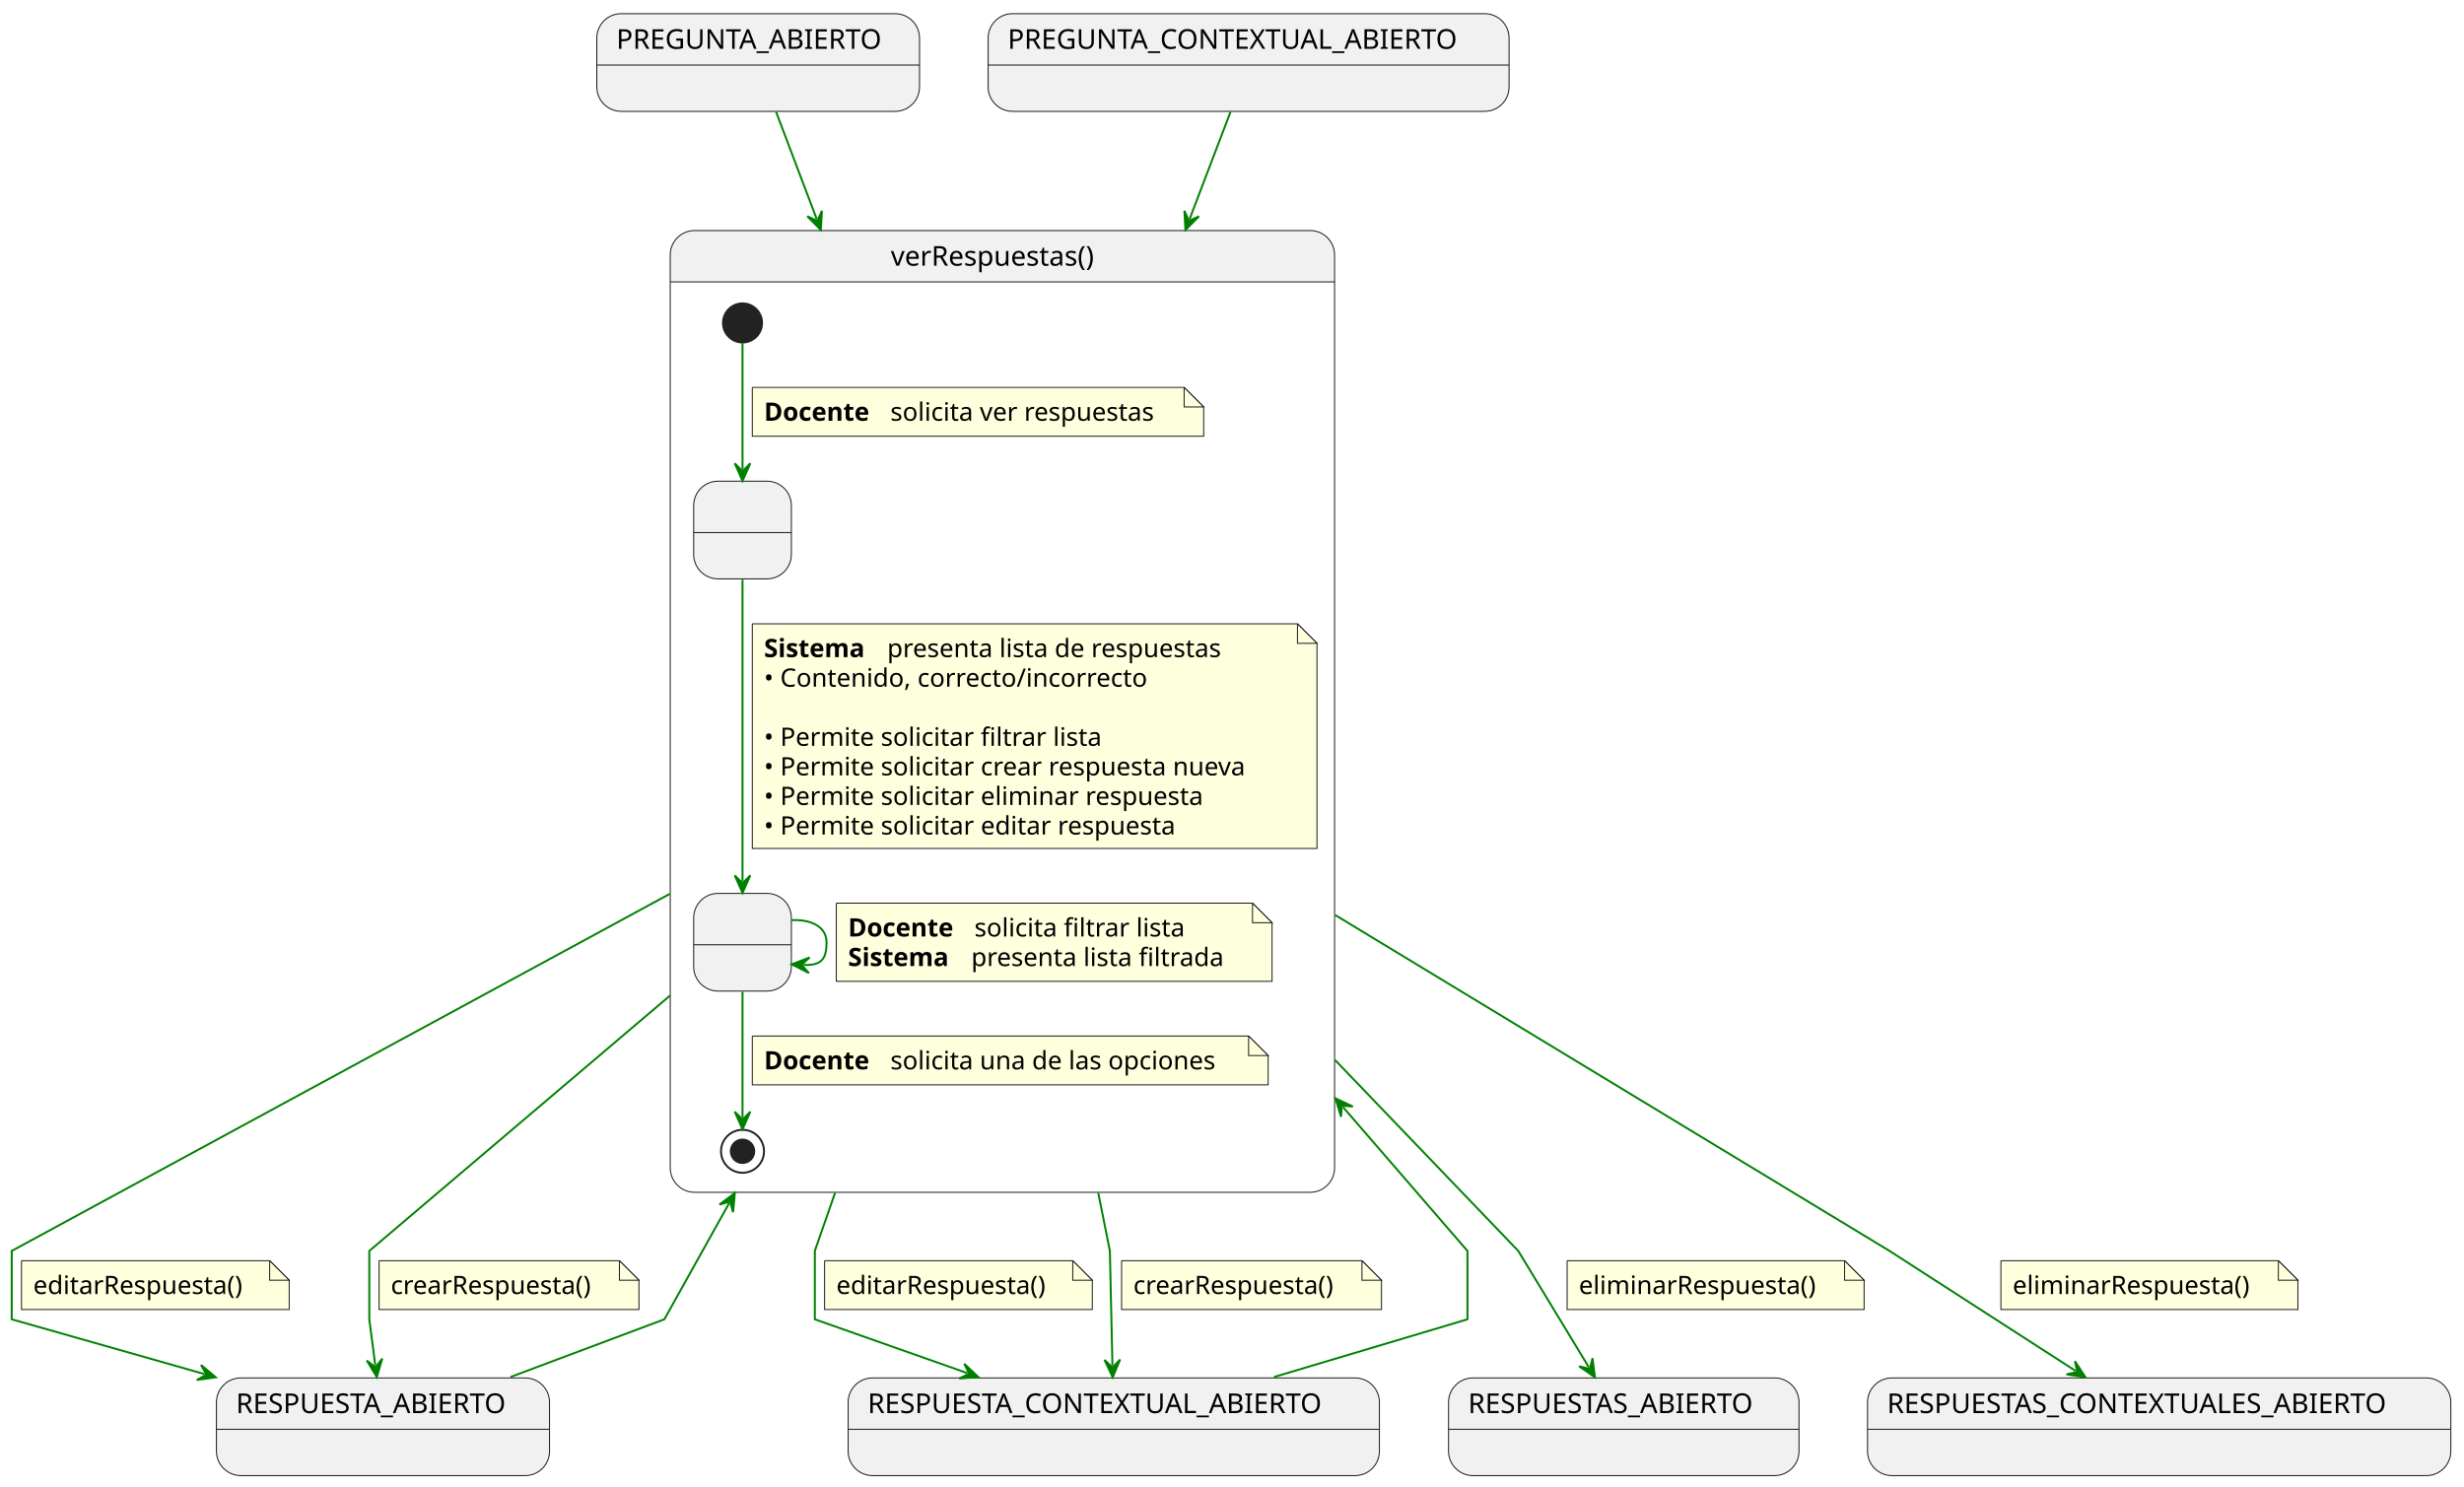
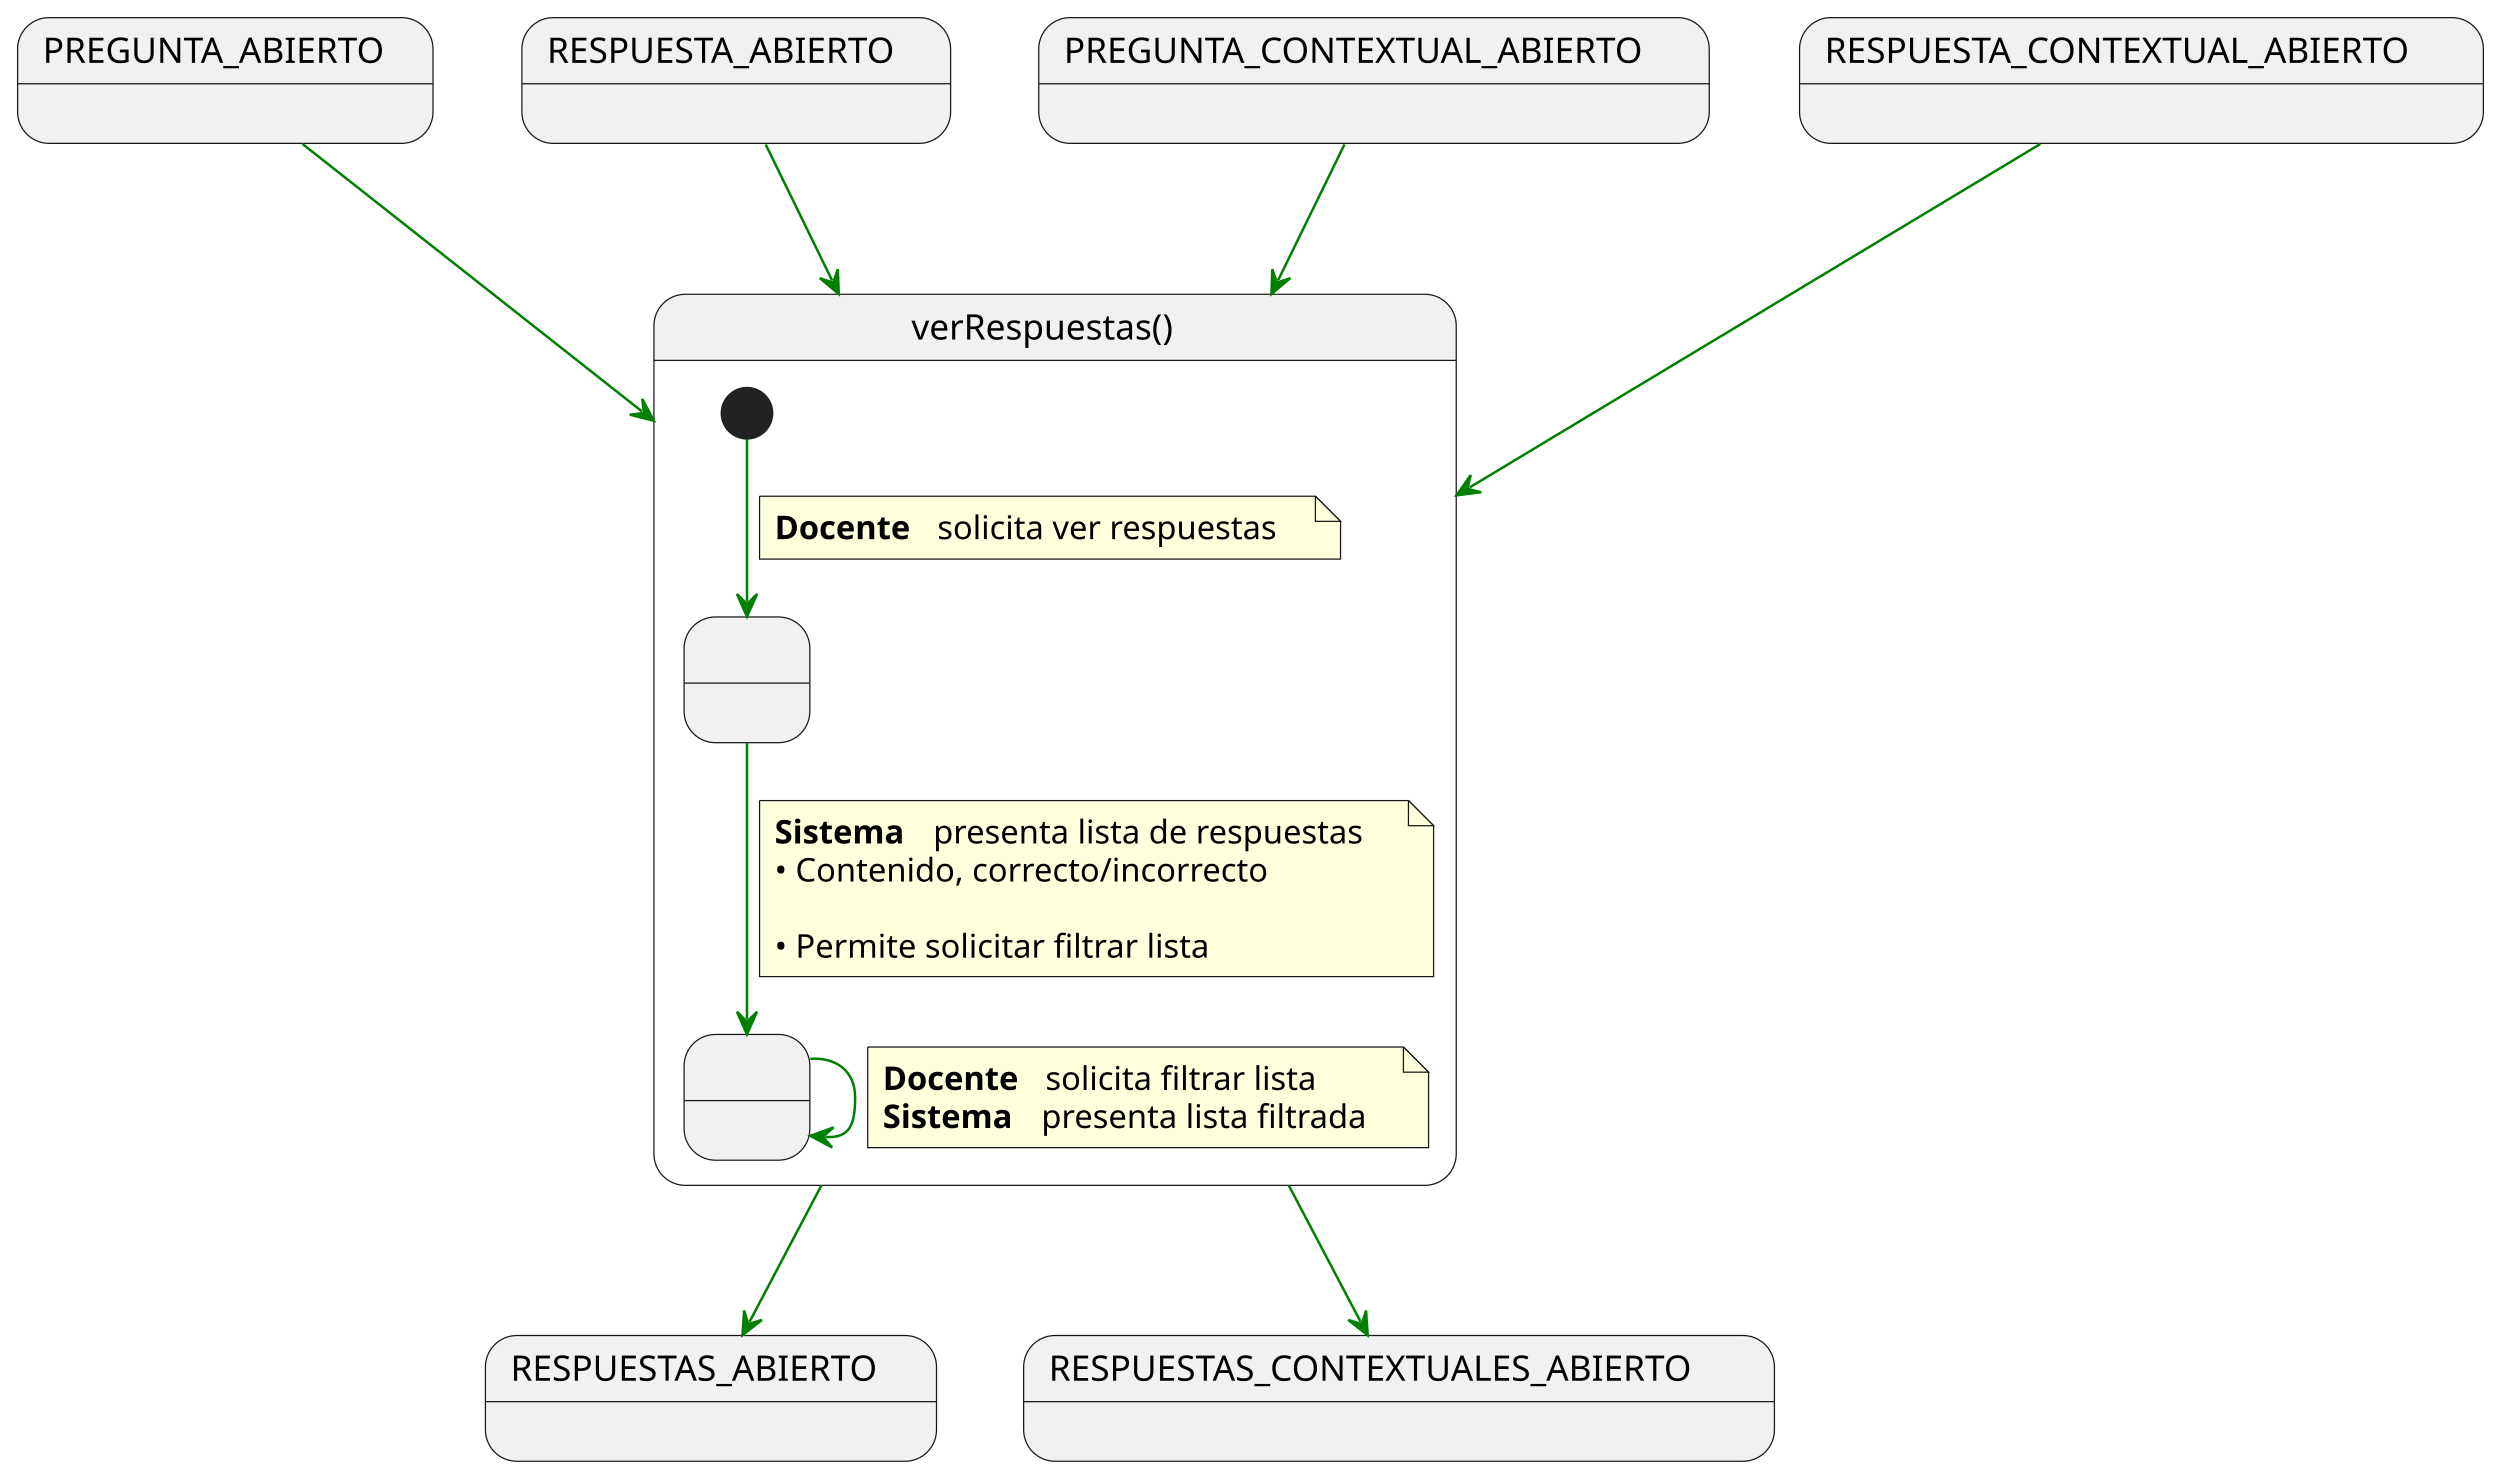
- <svg xmlns="http://www.w3.org/2000/svg" contentStyleType="text/css" data-diagram-type="STATE" height="761px" preserveAspectRatio="none" style="width:1261px;height:761px;background:#FFFFFF;" version="1.1" viewBox="0 0 1261 761" width="1261px" zoomAndPan="magnify">
+ <svg xmlns="http://www.w3.org/2000/svg" contentStyleType="text/css" data-diagram-type="STATE" height="587px" preserveAspectRatio="none" style="width:994px;height:587px;background:#FFFFFF;" version="1.1" viewBox="0 0 994 587" width="994px" zoomAndPan="magnify">
  <defs />
  <g>
-     <path d="M355.5,118 L670.5,118 A12.5,12.5 0 0 1 683,130.5 L683,144.297 L343,144.297 L343,130.5 A12.5,12.5 0 0 1 355.5,118" fill="#F1F1F1" />
-     <rect fill="none" height="492.297" rx="12.5" ry="12.5" style="stroke:#181818;stroke-width:0.5;" width="340" x="343" y="118" />
-     <line style="stroke:#181818;stroke-width:0.5;" x1="343" x2="683" y1="144.297" y2="144.297" />
-     <text fill="#000000" font-family="sans-serif" font-size="14" lengthAdjust="spacing" textLength="114.242" x="455.879" y="135.995">verRespuestas()</text>
+     <path d="M272.5,117 L566.5,117 A12.5,12.5 0 0 1 579,129.5 L579,143.297 L260,143.297 L260,129.5 A12.5,12.5 0 0 1 272.5,117" fill="#F1F1F1" />
+     <rect fill="none" height="354.297" rx="12.5" ry="12.5" style="stroke:#181818;stroke-width:0.5;" width="319" x="260" y="117" />
+     <line style="stroke:#181818;stroke-width:0.5;" x1="260" x2="579" y1="143.297" y2="143.297" />
+     <text fill="#000000" font-family="sans-serif" font-size="14" lengthAdjust="spacing" textLength="114.242" x="362.379" y="134.995">verRespuestas()</text>
    <g id="verRespuestas.MostrandoRespuestas">
-       <rect fill="#F1F1F1" height="50" rx="12.5" ry="12.5" style="stroke:#181818;stroke-width:0.5;" width="50" x="355" y="246.297" />
-       <line style="stroke:#181818;stroke-width:0.5;" x1="355" x2="405" y1="272.594" y2="272.594" />
-       <text fill="#000000" font-family="sans-serif" font-size="14" lengthAdjust="spacing" textLength="4.45" x="377.775" y="264.292"> </text>
+       <rect fill="#F1F1F1" height="50" rx="12.5" ry="12.5" style="stroke:#181818;stroke-width:0.5;" width="50" x="272" y="245.297" />
+       <line style="stroke:#181818;stroke-width:0.5;" x1="272" x2="322" y1="271.594" y2="271.594" />
+       <text fill="#000000" font-family="sans-serif" font-size="14" lengthAdjust="spacing" textLength="4.45" x="294.775" y="263.292"> </text>
    </g>
    <g id="verRespuestas.FiltrandoRespuestas">
-       <rect fill="#F1F1F1" height="50" rx="12.5" ry="12.5" style="stroke:#181818;stroke-width:0.5;" width="50" x="355" y="457.297" />
-       <line style="stroke:#181818;stroke-width:0.5;" x1="355" x2="405" y1="483.594" y2="483.594" />
-       <text fill="#000000" font-family="sans-serif" font-size="14" lengthAdjust="spacing" textLength="4.45" x="377.775" y="475.292"> </text>
+       <rect fill="#F1F1F1" height="50" rx="12.5" ry="12.5" style="stroke:#181818;stroke-width:0.5;" width="50" x="272" y="411.297" />
+       <line style="stroke:#181818;stroke-width:0.5;" x1="272" x2="322" y1="437.594" y2="437.594" />
+       <text fill="#000000" font-family="sans-serif" font-size="14" lengthAdjust="spacing" textLength="4.45" x="294.775" y="429.292"> </text>
    </g>
-     <ellipse cx="380" cy="165.297" fill="#222222" rx="10" ry="10" style="stroke:#222222;stroke-width:1;" />
-     <ellipse cx="380" cy="589.297" fill="none" rx="11" ry="11" style="stroke:#222222;stroke-width:1;" />
-     <ellipse cx="380" cy="589.297" fill="#222222" rx="6" ry="6" style="stroke:#222222;stroke-width:1;" />
+     <ellipse cx="297" cy="164.297" fill="#222222" rx="10" ry="10" style="stroke:#222222;stroke-width:1;" />
    <g class="link" data-entity-1=".start.verRespuestas" data-entity-2="MostrandoRespuestas" data-source-line="8" data-uid="lnk3" id="link_.start.verRespuestas_MostrandoRespuestas">
-       <path d="M380,175.527 C380,191.237 380,217.657 380,240.167" fill="none" id="*start*verRespuestas-to-MostrandoRespuestas" style="stroke:#008000;stroke-width:1;" />
-       <polygon fill="#008000" points="380,246.167,384,237.167,380,241.167,376,237.167,380,246.167" style="stroke:#008000;stroke-width:1;" />
-       <path d="M385,198.297 L385,223.297 L616,223.297 L616,208.297 L606,198.297 L385,198.297" fill="#FEFFDD" style="stroke:#181818;stroke-width:0.5;" />
-       <path d="M606,198.297 L606,208.297 L616,208.297 L606,198.297" fill="#FEFFDD" style="stroke:#181818;stroke-width:0.5;" />
-       <text fill="#000000" font-family="sans-serif" font-size="13" font-weight="bold" lengthAdjust="spacing" textLength="60.531" x="391" y="215.364">Docente</text>
-       <text fill="#000000" font-family="sans-serif" font-size="13" lengthAdjust="spacing" textLength="146.288" x="455.664" y="215.364">solicita ver respuestas</text>
+       <path d="M297,174.527 C297,190.237 297,216.657 297,239.167" fill="none" id="*start*verRespuestas-to-MostrandoRespuestas" style="stroke:#008000;stroke-width:1;" />
+       <polygon fill="#008000" points="297,245.167,301,236.167,297,240.167,293,236.167,297,245.167" style="stroke:#008000;stroke-width:1;" />
+       <path d="M302,197.297 L302,222.297 L533,222.297 L533,207.297 L523,197.297 L302,197.297" fill="#FEFFDD" style="stroke:#181818;stroke-width:0.5;" />
+       <path d="M523,197.297 L523,207.297 L533,207.297 L523,197.297" fill="#FEFFDD" style="stroke:#181818;stroke-width:0.5;" />
+       <text fill="#000000" font-family="sans-serif" font-size="13" font-weight="bold" lengthAdjust="spacing" textLength="60.531" x="308" y="214.364">Docente</text>
+       <text fill="#000000" font-family="sans-serif" font-size="13" lengthAdjust="spacing" textLength="146.288" x="372.664" y="214.364">solicita ver respuestas</text>
    </g>
    <g class="link" data-entity-1="MostrandoRespuestas" data-entity-2="FiltrandoRespuestas" data-source-line="13" data-uid="lnk4" id="link_MostrandoRespuestas_FiltrandoRespuestas">
-       <path d="M380,296.677 C380,336.957 380,410.897 380,451.067" fill="none" id="MostrandoRespuestas-to-FiltrandoRespuestas" style="stroke:#008000;stroke-width:1;" />
-       <polygon fill="#008000" points="380,457.067,384,448.067,380,452.067,376,448.067,380,457.067" style="stroke:#008000;stroke-width:1;" />
-       <path d="M385,319.297 L385,434.297 L674,434.297 L674,329.297 L664,319.297 L385,319.297" fill="#FEFFDD" style="stroke:#181818;stroke-width:0.5;" />
-       <path d="M664,319.297 L664,329.297 L674,329.297 L664,319.297" fill="#FEFFDD" style="stroke:#181818;stroke-width:0.5;" />
-       <text fill="#000000" font-family="sans-serif" font-size="13" font-weight="bold" lengthAdjust="spacing" textLength="58.906" x="391" y="336.364">Sistema</text>
-       <text fill="#000000" font-family="sans-serif" font-size="13" lengthAdjust="spacing" textLength="184.59" x="454.039" y="336.364">presenta lista de respuestas</text>
-       <text fill="#000000" font-family="sans-serif" font-size="13" lengthAdjust="spacing" textLength="210.691" x="391" y="351.497">• Contenido, correcto/incorrecto</text>
-       <text fill="#000000" font-family="sans-serif" font-size="13" lengthAdjust="spacing" textLength="4.132" x="391" y="366.629"> </text>
-       <text fill="#000000" font-family="sans-serif" font-size="13" lengthAdjust="spacing" textLength="188.481" x="391" y="381.762">• Permite solicitar filtrar lista</text>
-       <text fill="#000000" font-family="sans-serif" font-size="13" lengthAdjust="spacing" textLength="268.379" x="391" y="396.895">• Permite solicitar crear respuesta nueva</text>
-       <text fill="#000000" font-family="sans-serif" font-size="13" lengthAdjust="spacing" textLength="243.356" x="391" y="412.028">• Permite solicitar eliminar respuesta</text>
-       <text fill="#000000" font-family="sans-serif" font-size="13" lengthAdjust="spacing" textLength="228.579" x="391" y="427.161">• Permite solicitar editar respuesta</text>
+       <path d="M297,295.497 C297,326.587 297,374.247 297,405.267" fill="none" id="MostrandoRespuestas-to-FiltrandoRespuestas" style="stroke:#008000;stroke-width:1;" />
+       <polygon fill="#008000" points="297,411.267,301,402.267,297,406.267,293,402.267,297,411.267" style="stroke:#008000;stroke-width:1;" />
+       <path d="M302,318.297 L302,388.297 L570,388.297 L570,328.297 L560,318.297 L302,318.297" fill="#FEFFDD" style="stroke:#181818;stroke-width:0.5;" />
+       <path d="M560,318.297 L560,328.297 L570,328.297 L560,318.297" fill="#FEFFDD" style="stroke:#181818;stroke-width:0.5;" />
+       <text fill="#000000" font-family="sans-serif" font-size="13" font-weight="bold" lengthAdjust="spacing" textLength="58.906" x="308" y="335.364">Sistema</text>
+       <text fill="#000000" font-family="sans-serif" font-size="13" lengthAdjust="spacing" textLength="184.59" x="371.039" y="335.364">presenta lista de respuestas</text>
+       <text fill="#000000" font-family="sans-serif" font-size="13" lengthAdjust="spacing" textLength="210.691" x="308" y="350.497">• Contenido, correcto/incorrecto</text>
+       <text fill="#000000" font-family="sans-serif" font-size="13" lengthAdjust="spacing" textLength="4.132" x="308" y="365.629"> </text>
+       <text fill="#000000" font-family="sans-serif" font-size="13" lengthAdjust="spacing" textLength="188.481" x="308" y="380.762">• Permite solicitar filtrar lista</text>
    </g>
-     <g class="link" data-entity-1="FiltrandoRespuestas" data-entity-2="FiltrandoRespuestas" data-source-line="24" data-uid="lnk5" id="link_FiltrandoRespuestas_FiltrandoRespuestas">
-       <path d="M405.18,470.997 C414.91,470.497 423,474.257 423,482.297 C423,490.337 420.902,494.405 411.172,493.905" fill="none" id="FiltrandoRespuestas-to-FiltrandoRespuestas" style="stroke:#008000;stroke-width:1;" />
-       <polygon fill="#008000" points="405.18,493.597,413.963,498.053,410.173,493.853,414.373,490.064,405.18,493.597" style="stroke:#008000;stroke-width:1;" />
-       <path d="M428,462.297 L428,502.297 L651,502.297 L651,472.297 L641,462.297 L428,462.297" fill="#FEFFDD" style="stroke:#181818;stroke-width:0.5;" />
-       <path d="M641,462.297 L641,472.297 L651,472.297 L641,462.297" fill="#FEFFDD" style="stroke:#181818;stroke-width:0.5;" />
-       <text fill="#000000" font-family="sans-serif" font-size="13" font-weight="bold" lengthAdjust="spacing" textLength="60.531" x="434" y="479.364">Docente</text>
-       <text fill="#000000" font-family="sans-serif" font-size="13" lengthAdjust="spacing" textLength="116.651" x="498.664" y="479.364">solicita filtrar lista</text>
-       <text fill="#000000" font-family="sans-serif" font-size="13" font-weight="bold" lengthAdjust="spacing" textLength="58.906" x="434" y="494.497">Sistema</text>
-       <text fill="#000000" font-family="sans-serif" font-size="13" lengthAdjust="spacing" textLength="139.42" x="497.039" y="494.497">presenta lista filtrada</text>
-     </g>
-     <g class="link" data-entity-1="FiltrandoRespuestas" data-entity-2=".end.verRespuestas" data-source-line="30" data-uid="lnk7" id="link_FiltrandoRespuestas_.end.verRespuestas">
-       <path d="M380,507.647 C380,529.947 380,555.857 380,572.037" fill="none" id="FiltrandoRespuestas-to-*end*verRespuestas" style="stroke:#008000;stroke-width:1;" />
-       <polygon fill="#008000" points="380,578.037,384,569.037,380,573.037,376,569.037,380,578.037" style="stroke:#008000;stroke-width:1;" />
-       <path d="M385,530.297 L385,555.297 L649,555.297 L649,540.297 L639,530.297 L385,530.297" fill="#FEFFDD" style="stroke:#181818;stroke-width:0.5;" />
-       <path d="M639,530.297 L639,540.297 L649,540.297 L639,530.297" fill="#FEFFDD" style="stroke:#181818;stroke-width:0.5;" />
-       <text fill="#000000" font-family="sans-serif" font-size="13" font-weight="bold" lengthAdjust="spacing" textLength="60.531" x="391" y="547.364">Docente</text>
-       <text fill="#000000" font-family="sans-serif" font-size="13" lengthAdjust="spacing" textLength="179.277" x="455.664" y="547.364">solicita una de las opciones</text>
+     <g class="link" data-entity-1="FiltrandoRespuestas" data-entity-2="FiltrandoRespuestas" data-source-line="21" data-uid="lnk5" id="link_FiltrandoRespuestas_FiltrandoRespuestas">
+       <path d="M322.18,420.987 C331.91,420.297 340,425.407 340,436.297 C340,447.187 337.895,452.721 328.165,452.031" fill="none" id="FiltrandoRespuestas-to-FiltrandoRespuestas" style="stroke:#008000;stroke-width:1;" />
+       <polygon fill="#008000" points="322.18,451.607,330.875,456.233,327.168,451.961,331.44,448.253,322.18,451.607" style="stroke:#008000;stroke-width:1;" />
+       <path d="M345,416.297 L345,456.297 L568,456.297 L568,426.297 L558,416.297 L345,416.297" fill="#FEFFDD" style="stroke:#181818;stroke-width:0.5;" />
+       <path d="M558,416.297 L558,426.297 L568,426.297 L558,416.297" fill="#FEFFDD" style="stroke:#181818;stroke-width:0.5;" />
+       <text fill="#000000" font-family="sans-serif" font-size="13" font-weight="bold" lengthAdjust="spacing" textLength="60.531" x="351" y="433.364">Docente</text>
+       <text fill="#000000" font-family="sans-serif" font-size="13" lengthAdjust="spacing" textLength="116.651" x="415.664" y="433.364">solicita filtrar lista</text>
+       <text fill="#000000" font-family="sans-serif" font-size="13" font-weight="bold" lengthAdjust="spacing" textLength="58.906" x="351" y="448.497">Sistema</text>
+       <text fill="#000000" font-family="sans-serif" font-size="13" lengthAdjust="spacing" textLength="139.42" x="414.039" y="448.497">presenta lista filtrada</text>
    </g>
    <g id="PREGUNTA_ABIERTO">
-       <rect fill="#F1F1F1" height="50" rx="12.5" ry="12.5" style="stroke:#181818;stroke-width:0.5;" width="165.168" x="305.42" y="7" />
-       <line style="stroke:#181818;stroke-width:0.5;" x1="305.42" x2="470.588" y1="33.297" y2="33.297" />
-       <text fill="#000000" font-family="sans-serif" font-size="14" lengthAdjust="spacing" textLength="145.168" x="315.42" y="24.995">PREGUNTA_ABIERTO</text>
+       <rect fill="#F1F1F1" height="50" rx="12.5" ry="12.5" style="stroke:#181818;stroke-width:0.5;" width="165.168" x="7" y="7" />
+       <line style="stroke:#181818;stroke-width:0.5;" x1="7" x2="172.168" y1="33.297" y2="33.297" />
+       <text fill="#000000" font-family="sans-serif" font-size="14" lengthAdjust="spacing" textLength="145.168" x="17" y="24.995">PREGUNTA_ABIERTO</text>
    </g>
    <g id="RESPUESTA_ABIERTO">
-       <rect fill="#F1F1F1" height="50" rx="12.5" ry="12.5" style="stroke:#181818;stroke-width:0.5;" width="170.466" x="110.77" y="705.3" />
-       <line style="stroke:#181818;stroke-width:0.5;" x1="110.77" x2="281.236" y1="731.597" y2="731.597" />
-       <text fill="#000000" font-family="sans-serif" font-size="14" lengthAdjust="spacing" textLength="150.466" x="120.77" y="723.295">RESPUESTA_ABIERTO</text>
+       <rect fill="#F1F1F1" height="50" rx="12.5" ry="12.5" style="stroke:#181818;stroke-width:0.5;" width="170.466" x="207.5" y="7" />
+       <line style="stroke:#181818;stroke-width:0.5;" x1="207.5" x2="377.966" y1="33.297" y2="33.297" />
+       <text fill="#000000" font-family="sans-serif" font-size="14" lengthAdjust="spacing" textLength="150.466" x="217.5" y="24.995">RESPUESTA_ABIERTO</text>
    </g>
    <g id="PREGUNTA_CONTEXTUAL_ABIERTO">
-       <rect fill="#F1F1F1" height="50" rx="12.5" ry="12.5" style="stroke:#181818;stroke-width:0.5;" width="266.6" x="505.7" y="7" />
-       <line style="stroke:#181818;stroke-width:0.5;" x1="505.7" x2="772.3" y1="33.297" y2="33.297" />
-       <text fill="#000000" font-family="sans-serif" font-size="14" lengthAdjust="spacing" textLength="246.6" x="515.7" y="24.995">PREGUNTA_CONTEXTUAL_ABIERTO</text>
+       <rect fill="#F1F1F1" height="50" rx="12.5" ry="12.5" style="stroke:#181818;stroke-width:0.5;" width="266.6" x="413" y="7" />
+       <line style="stroke:#181818;stroke-width:0.5;" x1="413" x2="679.6" y1="33.297" y2="33.297" />
+       <text fill="#000000" font-family="sans-serif" font-size="14" lengthAdjust="spacing" textLength="246.6" x="423" y="24.995">PREGUNTA_CONTEXTUAL_ABIERTO</text>
    </g>
    <g id="RESPUESTA_CONTEXTUAL_ABIERTO">
-       <rect fill="#F1F1F1" height="50" rx="12.5" ry="12.5" style="stroke:#181818;stroke-width:0.5;" width="271.897" x="434.05" y="705.3" />
-       <line style="stroke:#181818;stroke-width:0.5;" x1="434.05" x2="705.947" y1="731.597" y2="731.597" />
-       <text fill="#000000" font-family="sans-serif" font-size="14" lengthAdjust="spacing" textLength="251.898" x="444.05" y="723.295">RESPUESTA_CONTEXTUAL_ABIERTO</text>
+       <rect fill="#F1F1F1" height="50" rx="12.5" ry="12.5" style="stroke:#181818;stroke-width:0.5;" width="271.897" x="715.5" y="7" />
+       <line style="stroke:#181818;stroke-width:0.5;" x1="715.5" x2="987.398" y1="33.297" y2="33.297" />
+       <text fill="#000000" font-family="sans-serif" font-size="14" lengthAdjust="spacing" textLength="251.898" x="725.5" y="24.995">RESPUESTA_CONTEXTUAL_ABIERTO</text>
    </g>
    <g id="RESPUESTAS_ABIERTO">
-       <rect fill="#F1F1F1" height="50" rx="12.5" ry="12.5" style="stroke:#181818;stroke-width:0.5;" width="179.352" x="741.32" y="705.3" />
-       <line style="stroke:#181818;stroke-width:0.5;" x1="741.32" x2="920.673" y1="731.597" y2="731.597" />
-       <text fill="#000000" font-family="sans-serif" font-size="14" lengthAdjust="spacing" textLength="159.352" x="751.32" y="723.295">RESPUESTAS_ABIERTO</text>
+       <rect fill="#F1F1F1" height="50" rx="12.5" ry="12.5" style="stroke:#181818;stroke-width:0.5;" width="179.352" x="193" y="531" />
+       <line style="stroke:#181818;stroke-width:0.5;" x1="193" x2="372.353" y1="557.297" y2="557.297" />
+       <text fill="#000000" font-family="sans-serif" font-size="14" lengthAdjust="spacing" textLength="159.352" x="203" y="548.995">RESPUESTAS_ABIERTO</text>
    </g>
    <g id="RESPUESTAS_CONTEXTUALES_ABIERTO">
-       <rect fill="#F1F1F1" height="50" rx="12.5" ry="12.5" style="stroke:#181818;stroke-width:0.5;" width="298.517" x="955.74" y="705.3" />
-       <line style="stroke:#181818;stroke-width:0.5;" x1="955.74" x2="1254.257" y1="731.597" y2="731.597" />
-       <text fill="#000000" font-family="sans-serif" font-size="14" lengthAdjust="spacing" textLength="278.517" x="965.74" y="723.295">RESPUESTAS_CONTEXTUALES_ABIERTO</text>
+       <rect fill="#F1F1F1" height="50" rx="12.5" ry="12.5" style="stroke:#181818;stroke-width:0.5;" width="298.517" x="407" y="531" />
+       <line style="stroke:#181818;stroke-width:0.5;" x1="407" x2="705.517" y1="557.297" y2="557.297" />
+       <text fill="#000000" font-family="sans-serif" font-size="14" lengthAdjust="spacing" textLength="278.517" x="417" y="548.995">RESPUESTAS_CONTEXTUALES_ABIERTO</text>
    </g>
-     <g class="link" data-entity-1="PREGUNTA_ABIERTO" data-entity-2="verRespuestas" data-source-line="36" data-uid="lnk9" id="link_PREGUNTA_ABIERTO_verRespuestas">
-       <path d="M397.19,57.28 C402.91,72.39 408.795,87.929 417.954,112.109" fill="none" id="PREGUNTA_ABIERTO-to-verRespuestas" style="stroke:#008000;stroke-width:1;" />
-       <polygon fill="#008000" points="420.08,117.72,420.632,107.887,418.309,113.044,413.151,110.721,420.08,117.72" style="stroke:#008000;stroke-width:1;" />
+     <g class="link" data-entity-1="PREGUNTA_ABIERTO" data-entity-2="verRespuestas" data-source-line="28" data-uid="lnk7" id="link_PREGUNTA_ABIERTO_verRespuestas">
+       <path d="M120.25,57.23 C152.81,82.88 202.047,121.677 255.247,163.587" fill="none" id="PREGUNTA_ABIERTO-to-verRespuestas" style="stroke:#008000;stroke-width:1;" />
+       <polygon fill="#008000" points="259.96,167.3,255.365,158.589,256.032,164.206,250.415,164.873,259.96,167.3" style="stroke:#008000;stroke-width:1;" />
    </g>
-     <g class="link" data-entity-1="RESPUESTA_ABIERTO" data-entity-2="verRespuestas" data-source-line="37" data-uid="lnk11" id="link_RESPUESTA_ABIERTO_verRespuestas">
-       <path d="M261.26,704.83 C299.36,690.54 340,675.3 340,675.3 C340,675.3 352.027,653.74 373.137,615.9" fill="none" id="RESPUESTA_ABIERTO-to-verRespuestas" style="stroke:#008000;stroke-width:1;" />
-       <polygon fill="#008000" points="376.06,610.66,368.182,616.571,373.624,615.027,375.168,620.468,376.06,610.66" style="stroke:#008000;stroke-width:1;" />
+     <g class="link" data-entity-1="RESPUESTA_ABIERTO" data-entity-2="verRespuestas" data-source-line="29" data-uid="lnk9" id="link_RESPUESTA_ABIERTO_verRespuestas">
+       <path d="M304.45,57.46 C311.86,72.63 319.475,88.24 330.845,111.5" fill="none" id="RESPUESTA_ABIERTO-to-verRespuestas" style="stroke:#008000;stroke-width:1;" />
+       <polygon fill="#008000" points="333.48,116.89,333.121,107.048,331.284,112.398,325.934,110.561,333.48,116.89" style="stroke:#008000;stroke-width:1;" />
    </g>
-     <g class="link" data-entity-1="verRespuestas" data-entity-2="RESPUESTA_ABIERTO" data-source-line="41" data-uid="lnk16" id="link_verRespuestas_RESPUESTA_ABIERTO">
-       <path d="M342.77,457.54 C195.48,537.47 6,640.3 6,640.3 C6,640.3 6,675.3 6,675.3 C6,675.3 54.249,689.009 104.679,703.349" fill="none" id="verRespuestas-to-RESPUESTA_ABIERTO" style="stroke:#008000;stroke-width:1;" />
-       <polygon fill="#008000" points="110.45,704.99,102.887,698.681,105.641,703.622,100.699,706.376,110.45,704.99" style="stroke:#008000;stroke-width:1;" />
-       <path d="M11,645.3 L11,670.3 L148,670.3 L148,655.3 L138,645.3 L11,645.3" fill="#FEFFDD" style="stroke:#181818;stroke-width:0.5;" />
-       <path d="M138,645.3 L138,655.3 L148,655.3 L138,645.3" fill="#FEFFDD" style="stroke:#181818;stroke-width:0.5;" />
-       <text fill="#000000" font-family="sans-serif" font-size="13" lengthAdjust="spacing" textLength="116.543" x="17" y="662.367">editarRespuesta()</text>
+     <g class="link" data-entity-1="PREGUNTA_CONTEXTUAL_ABIERTO" data-entity-2="verRespuestas" data-source-line="30" data-uid="lnk11" id="link_PREGUNTA_CONTEXTUAL_ABIERTO_verRespuestas">
+       <path d="M534.55,57.46 C527.14,72.63 519.525,88.24 508.155,111.5" fill="none" id="PREGUNTA_CONTEXTUAL_ABIERTO-to-verRespuestas" style="stroke:#008000;stroke-width:1;" />
+       <polygon fill="#008000" points="505.52,116.89,513.066,110.561,507.716,112.398,505.879,107.048,505.52,116.89" style="stroke:#008000;stroke-width:1;" />
    </g>
-     <g class="link" data-entity-1="verRespuestas" data-entity-2="RESPUESTA_ABIERTO" data-source-line="51" data-uid="lnk18" id="link_verRespuestas_RESPUESTA_ABIERTO">
-       <path d="M342.93,509.58 C264.71,576 189,640.3 189,640.3 C189,640.3 189,675.3 189,675.3 C189,675.3 190.21,684.59 192.06,698.88" fill="none" id="verRespuestas-to-RESPUESTA_ABIERTO-1" style="stroke:#008000;stroke-width:1;" />
-       <polygon fill="#008000" points="192.83,704.83,195.641,695.391,192.188,699.871,187.708,696.418,192.83,704.83" style="stroke:#008000;stroke-width:1;" />
-       <path d="M194,645.3 L194,670.3 L327,670.3 L327,655.3 L317,645.3 L194,645.3" fill="#FEFFDD" style="stroke:#181818;stroke-width:0.5;" />
-       <path d="M317,645.3 L317,655.3 L327,655.3 L317,645.3" fill="#FEFFDD" style="stroke:#181818;stroke-width:0.5;" />
-       <text fill="#000000" font-family="sans-serif" font-size="13" lengthAdjust="spacing" textLength="112.074" x="200" y="662.367">crearRespuesta()</text>
+     <g class="link" data-entity-1="RESPUESTA_CONTEXTUAL_ABIERTO" data-entity-2="verRespuestas" data-source-line="31" data-uid="lnk13" id="link_RESPUESTA_CONTEXTUAL_ABIERTO_verRespuestas">
+       <path d="M811.25,57.23 C758.46,88.99 667.881,143.516 584.271,193.836" fill="none" id="RESPUESTA_CONTEXTUAL_ABIERTO-to-verRespuestas" style="stroke:#008000;stroke-width:1;" />
+       <polygon fill="#008000" points="579.13,196.93,588.904,195.716,583.414,194.352,584.779,188.862,579.13,196.93" style="stroke:#008000;stroke-width:1;" />
    </g>
-     <g class="link" data-entity-1="PREGUNTA_CONTEXTUAL_ABIERTO" data-entity-2="verRespuestas" data-source-line="38" data-uid="lnk13" id="link_PREGUNTA_CONTEXTUAL_ABIERTO_verRespuestas">
-       <path d="M629.73,57.28 C623.97,72.39 618.04,87.934 608.81,112.115" fill="none" id="PREGUNTA_CONTEXTUAL_ABIERTO-to-verRespuestas" style="stroke:#008000;stroke-width:1;" />
-       <polygon fill="#008000" points="606.67,117.72,613.617,110.738,608.453,113.049,606.143,107.885,606.67,117.72" style="stroke:#008000;stroke-width:1;" />
+     <g class="link" data-entity-1="verRespuestas" data-entity-2="RESPUESTAS_ABIERTO" data-source-line="33" data-uid="lnk15" id="link_verRespuestas_RESPUESTAS_ABIERTO">
+       <path d="M326.6,471.3 C314.29,494.67 305.989,510.433 297.999,525.583" fill="none" id="verRespuestas-to-RESPUESTAS_ABIERTO" style="stroke:#008000;stroke-width:1;" />
+       <polygon fill="#008000" points="295.2,530.89,302.937,524.795,297.533,526.467,295.86,521.063,295.2,530.89" style="stroke:#008000;stroke-width:1;" />
    </g>
-     <g class="link" data-entity-1="RESPUESTA_CONTEXTUAL_ABIERTO" data-entity-2="verRespuestas" data-source-line="39" data-uid="lnk15" id="link_RESPUESTA_CONTEXTUAL_ABIERTO_verRespuestas">
-       <path d="M652.03,704.83 C699.92,690.54 751,675.3 751,675.3 C751,675.3 751,640.3 751,640.3 C751,640.3 725.505,610.828 687.365,566.728" fill="none" id="RESPUESTA_CONTEXTUAL_ABIERTO-to-verRespuestas" style="stroke:#008000;stroke-width:1;" />
-       <polygon fill="#008000" points="683.44,562.19,686.302,571.614,686.711,565.972,692.353,566.381,683.44,562.19" style="stroke:#008000;stroke-width:1;" />
-     </g>
-     <g class="link" data-entity-1="verRespuestas" data-entity-2="RESPUESTA_CONTEXTUAL_ABIERTO" data-source-line="46" data-uid="lnk17" id="link_verRespuestas_RESPUESTA_CONTEXTUAL_ABIERTO">
-       <path d="M427.36,610.59 C421,628.84 417,640.3 417,640.3 C417,640.3 417,675.3 417,675.3 C417,675.3 454.522,688.543 495.002,702.833" fill="none" id="verRespuestas-to-RESPUESTA_CONTEXTUAL_ABIERTO" style="stroke:#008000;stroke-width:1;" />
-       <polygon fill="#008000" points="500.66,704.83,493.505,698.062,495.945,703.166,490.842,705.606,500.66,704.83" style="stroke:#008000;stroke-width:1;" />
-       <path d="M422,645.3 L422,670.3 L559,670.3 L559,655.3 L549,645.3 L422,645.3" fill="#FEFFDD" style="stroke:#181818;stroke-width:0.5;" />
-       <path d="M549,645.3 L549,655.3 L559,655.3 L549,645.3" fill="#FEFFDD" style="stroke:#181818;stroke-width:0.5;" />
-       <text fill="#000000" font-family="sans-serif" font-size="13" lengthAdjust="spacing" textLength="116.543" x="428" y="662.367">editarRespuesta()</text>
-     </g>
-     <g class="link" data-entity-1="verRespuestas" data-entity-2="RESPUESTA_CONTEXTUAL_ABIERTO" data-source-line="56" data-uid="lnk19" id="link_verRespuestas_RESPUESTA_CONTEXTUAL_ABIERTO">
-       <path d="M562.06,610.59 C565.71,628.84 568,640.3 568,640.3 C568,640.3 568.726,672.631 569.316,698.981" fill="none" id="verRespuestas-to-RESPUESTA_CONTEXTUAL_ABIERTO-1" style="stroke:#008000;stroke-width:1;" />
-       <polygon fill="#008000" points="569.45,704.98,573.247,695.893,569.338,699.981,565.25,696.072,569.45,704.98" style="stroke:#008000;stroke-width:1;" />
-       <path d="M574,645.3 L574,670.3 L707,670.3 L707,655.3 L697,645.3 L574,645.3" fill="#FEFFDD" style="stroke:#181818;stroke-width:0.5;" />
-       <path d="M697,645.3 L697,655.3 L707,655.3 L697,645.3" fill="#FEFFDD" style="stroke:#181818;stroke-width:0.5;" />
-       <text fill="#000000" font-family="sans-serif" font-size="13" lengthAdjust="spacing" textLength="112.074" x="580" y="662.367">crearRespuesta()</text>
-     </g>
-     <g class="link" data-entity-1="verRespuestas" data-entity-2="RESPUESTAS_ABIERTO" data-source-line="61" data-uid="lnk21" id="link_verRespuestas_RESPUESTAS_ABIERTO">
-       <path d="M683.18,542.52 C734.26,595.76 777,640.3 777,640.3 C777,640.3 797.149,673.5 813.129,699.85" fill="none" id="verRespuestas-to-RESPUESTAS_ABIERTO" style="stroke:#008000;stroke-width:1;" />
-       <polygon fill="#008000" points="816.24,704.98,814.993,695.21,813.647,700.705,808.153,699.359,816.24,704.98" style="stroke:#008000;stroke-width:1;" />
-       <path d="M802,645.3 L802,670.3 L954,670.3 L954,655.3 L944,645.3 L802,645.3" fill="#FEFFDD" style="stroke:#181818;stroke-width:0.5;" />
-       <path d="M944,645.3 L944,655.3 L954,655.3 L944,645.3" fill="#FEFFDD" style="stroke:#181818;stroke-width:0.5;" />
-       <text fill="#000000" font-family="sans-serif" font-size="13" lengthAdjust="spacing" textLength="131.32" x="808" y="662.367">eliminarRespuesta()</text>
-     </g>
-     <g class="link" data-entity-1="verRespuestas" data-entity-2="RESPUESTAS_CONTEXTUALES_ABIERTO" data-source-line="66" data-uid="lnk23" id="link_verRespuestas_RESPUESTAS_CONTEXTUALES_ABIERTO">
-       <path d="M683.34,468.39 C812.17,546.46 967,640.3 967,640.3 C967,640.3 1021.388,675.378 1062.248,701.728" fill="none" id="verRespuestas-to-RESPUESTAS_CONTEXTUALES_ABIERTO" style="stroke:#008000;stroke-width:1;" />
-       <polygon fill="#008000" points="1067.29,704.98,1061.894,696.741,1063.088,702.27,1057.559,703.464,1067.29,704.98" style="stroke:#008000;stroke-width:1;" />
-       <path d="M1024,645.3 L1024,670.3 L1176,670.3 L1176,655.3 L1166,645.3 L1024,645.3" fill="#FEFFDD" style="stroke:#181818;stroke-width:0.5;" />
-       <path d="M1166,645.3 L1166,655.3 L1176,655.3 L1166,645.3" fill="#FEFFDD" style="stroke:#181818;stroke-width:0.5;" />
-       <text fill="#000000" font-family="sans-serif" font-size="13" lengthAdjust="spacing" textLength="131.32" x="1030" y="662.367">eliminarRespuesta()</text>
+     <g class="link" data-entity-1="verRespuestas" data-entity-2="RESPUESTAS_CONTEXTUALES_ABIERTO" data-source-line="35" data-uid="lnk17" id="link_verRespuestas_RESPUESTAS_CONTEXTUALES_ABIERTO">
+       <path d="M512.4,471.3 C524.71,494.67 533.011,510.433 541.001,525.583" fill="none" id="verRespuestas-to-RESPUESTAS_CONTEXTUALES_ABIERTO" style="stroke:#008000;stroke-width:1;" />
+       <polygon fill="#008000" points="543.8,530.89,543.14,521.063,541.467,526.467,536.063,524.795,543.8,530.89" style="stroke:#008000;stroke-width:1;" />
    </g>
  </g>
</svg>
